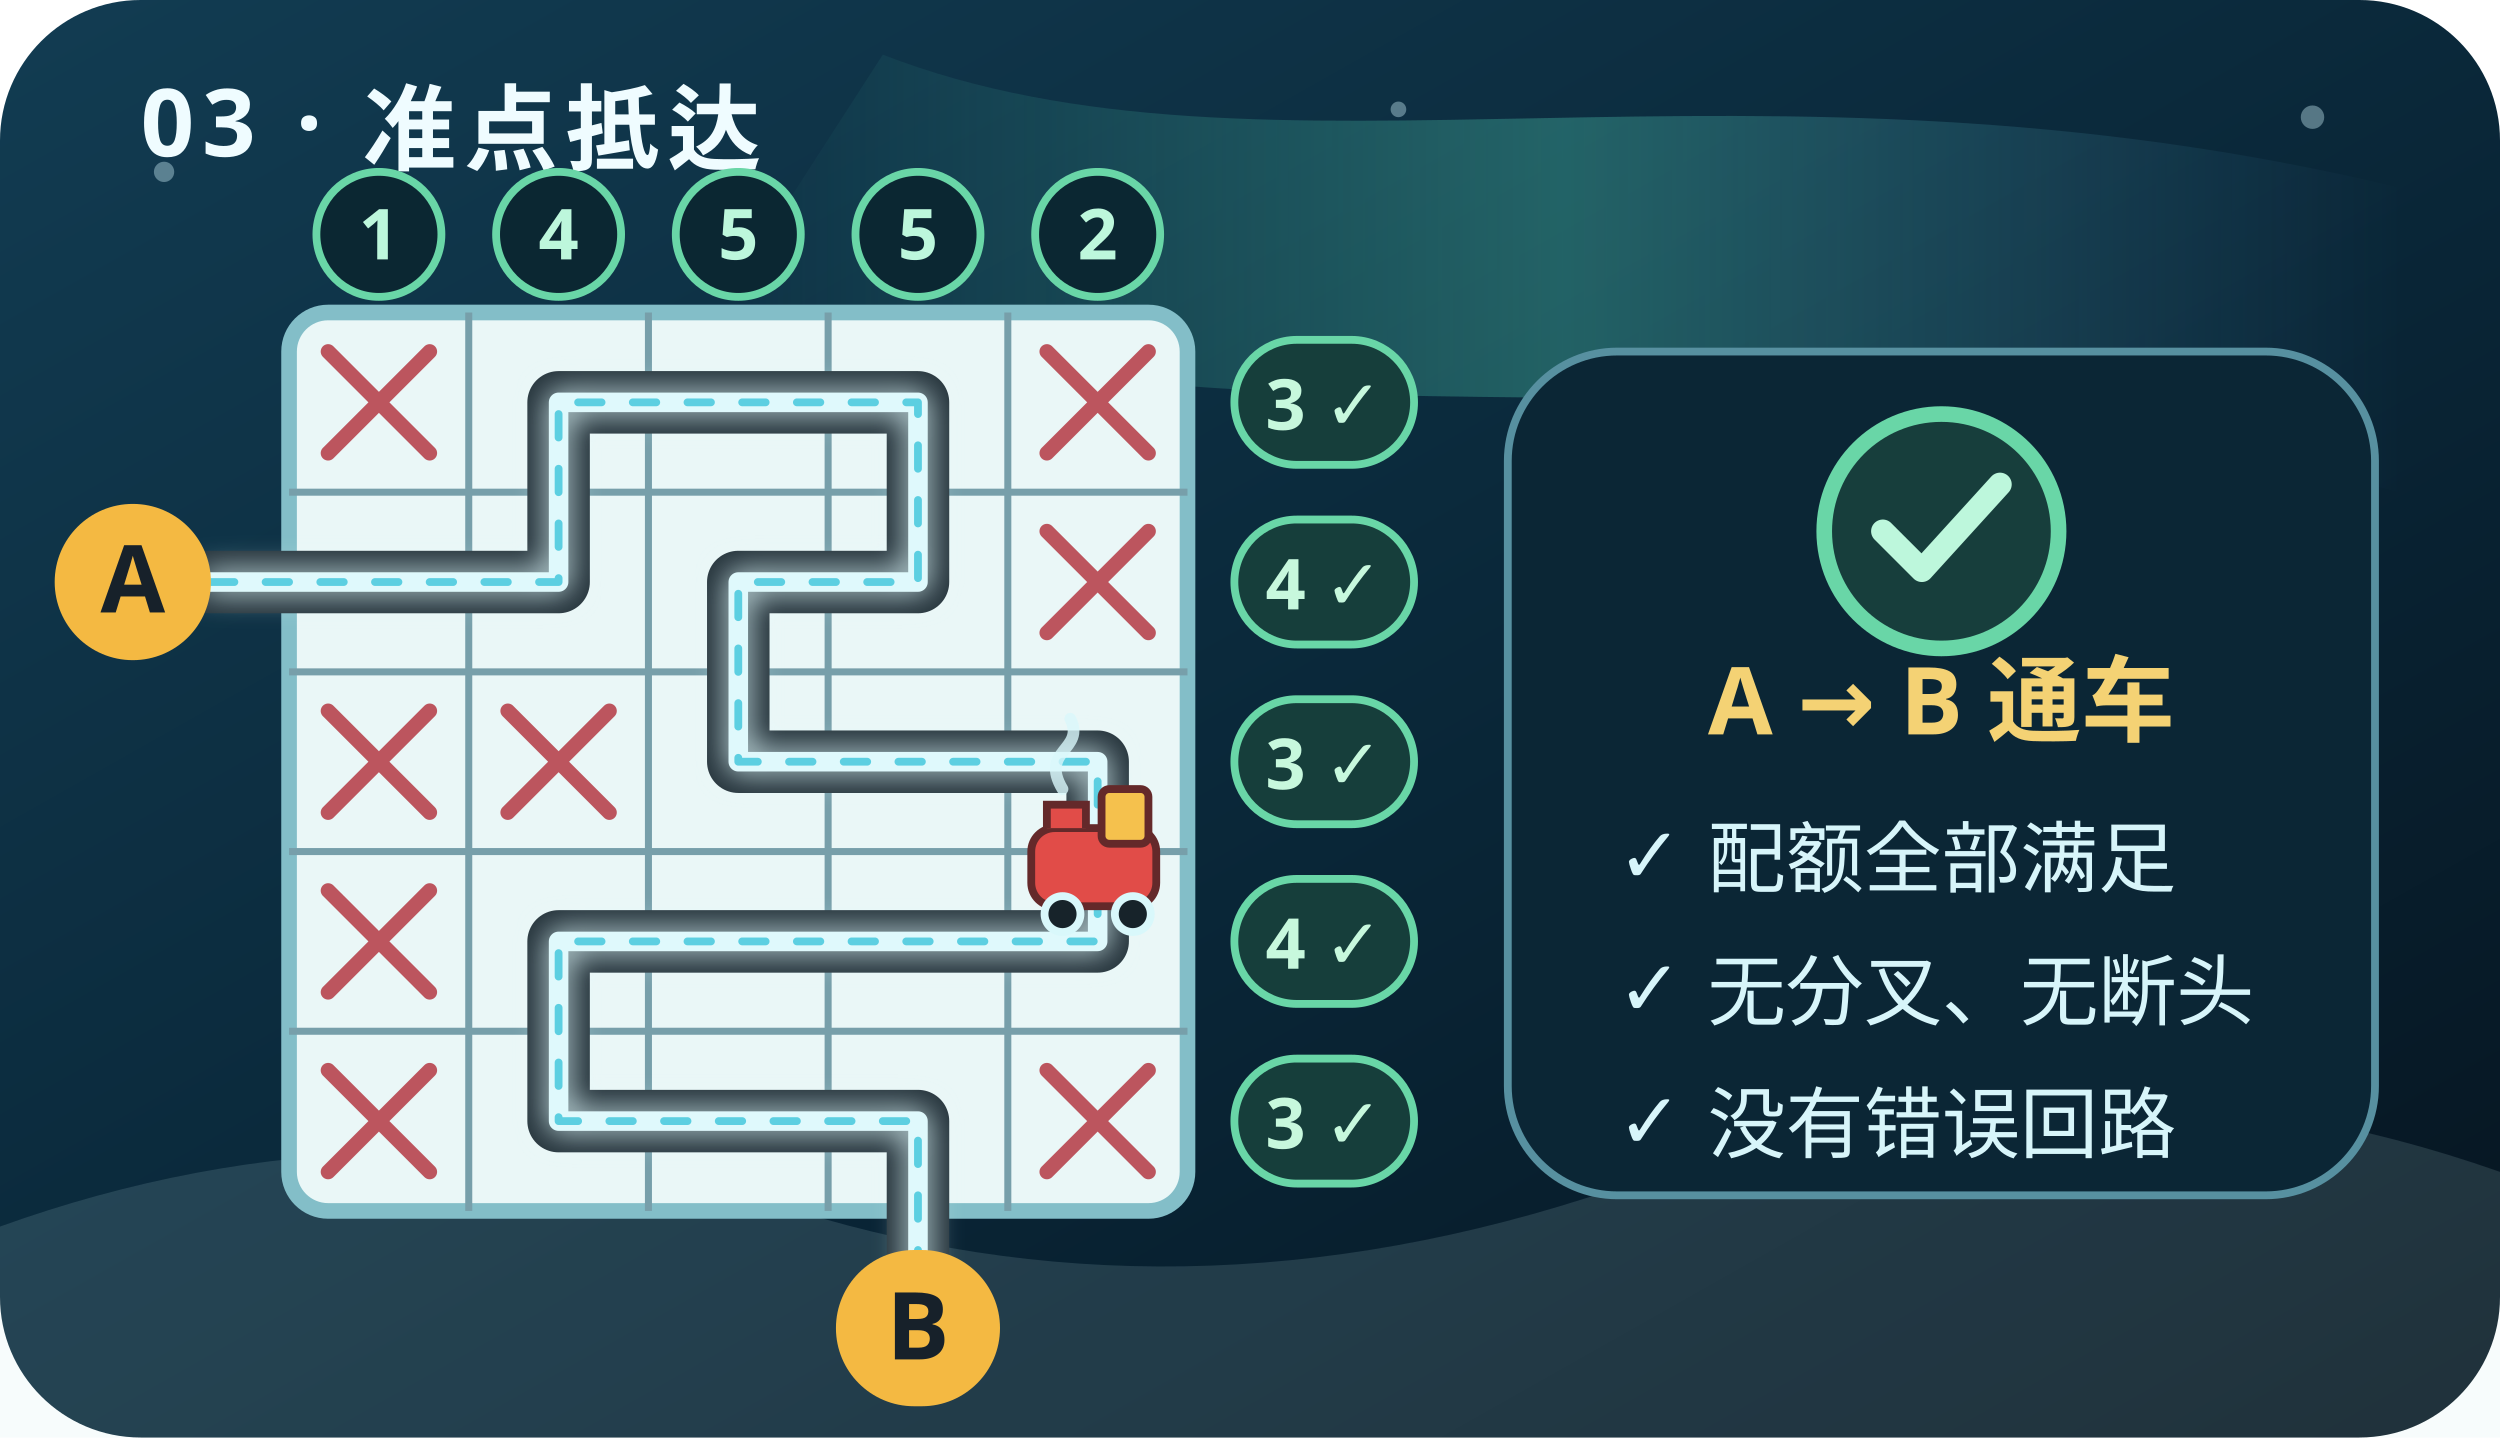
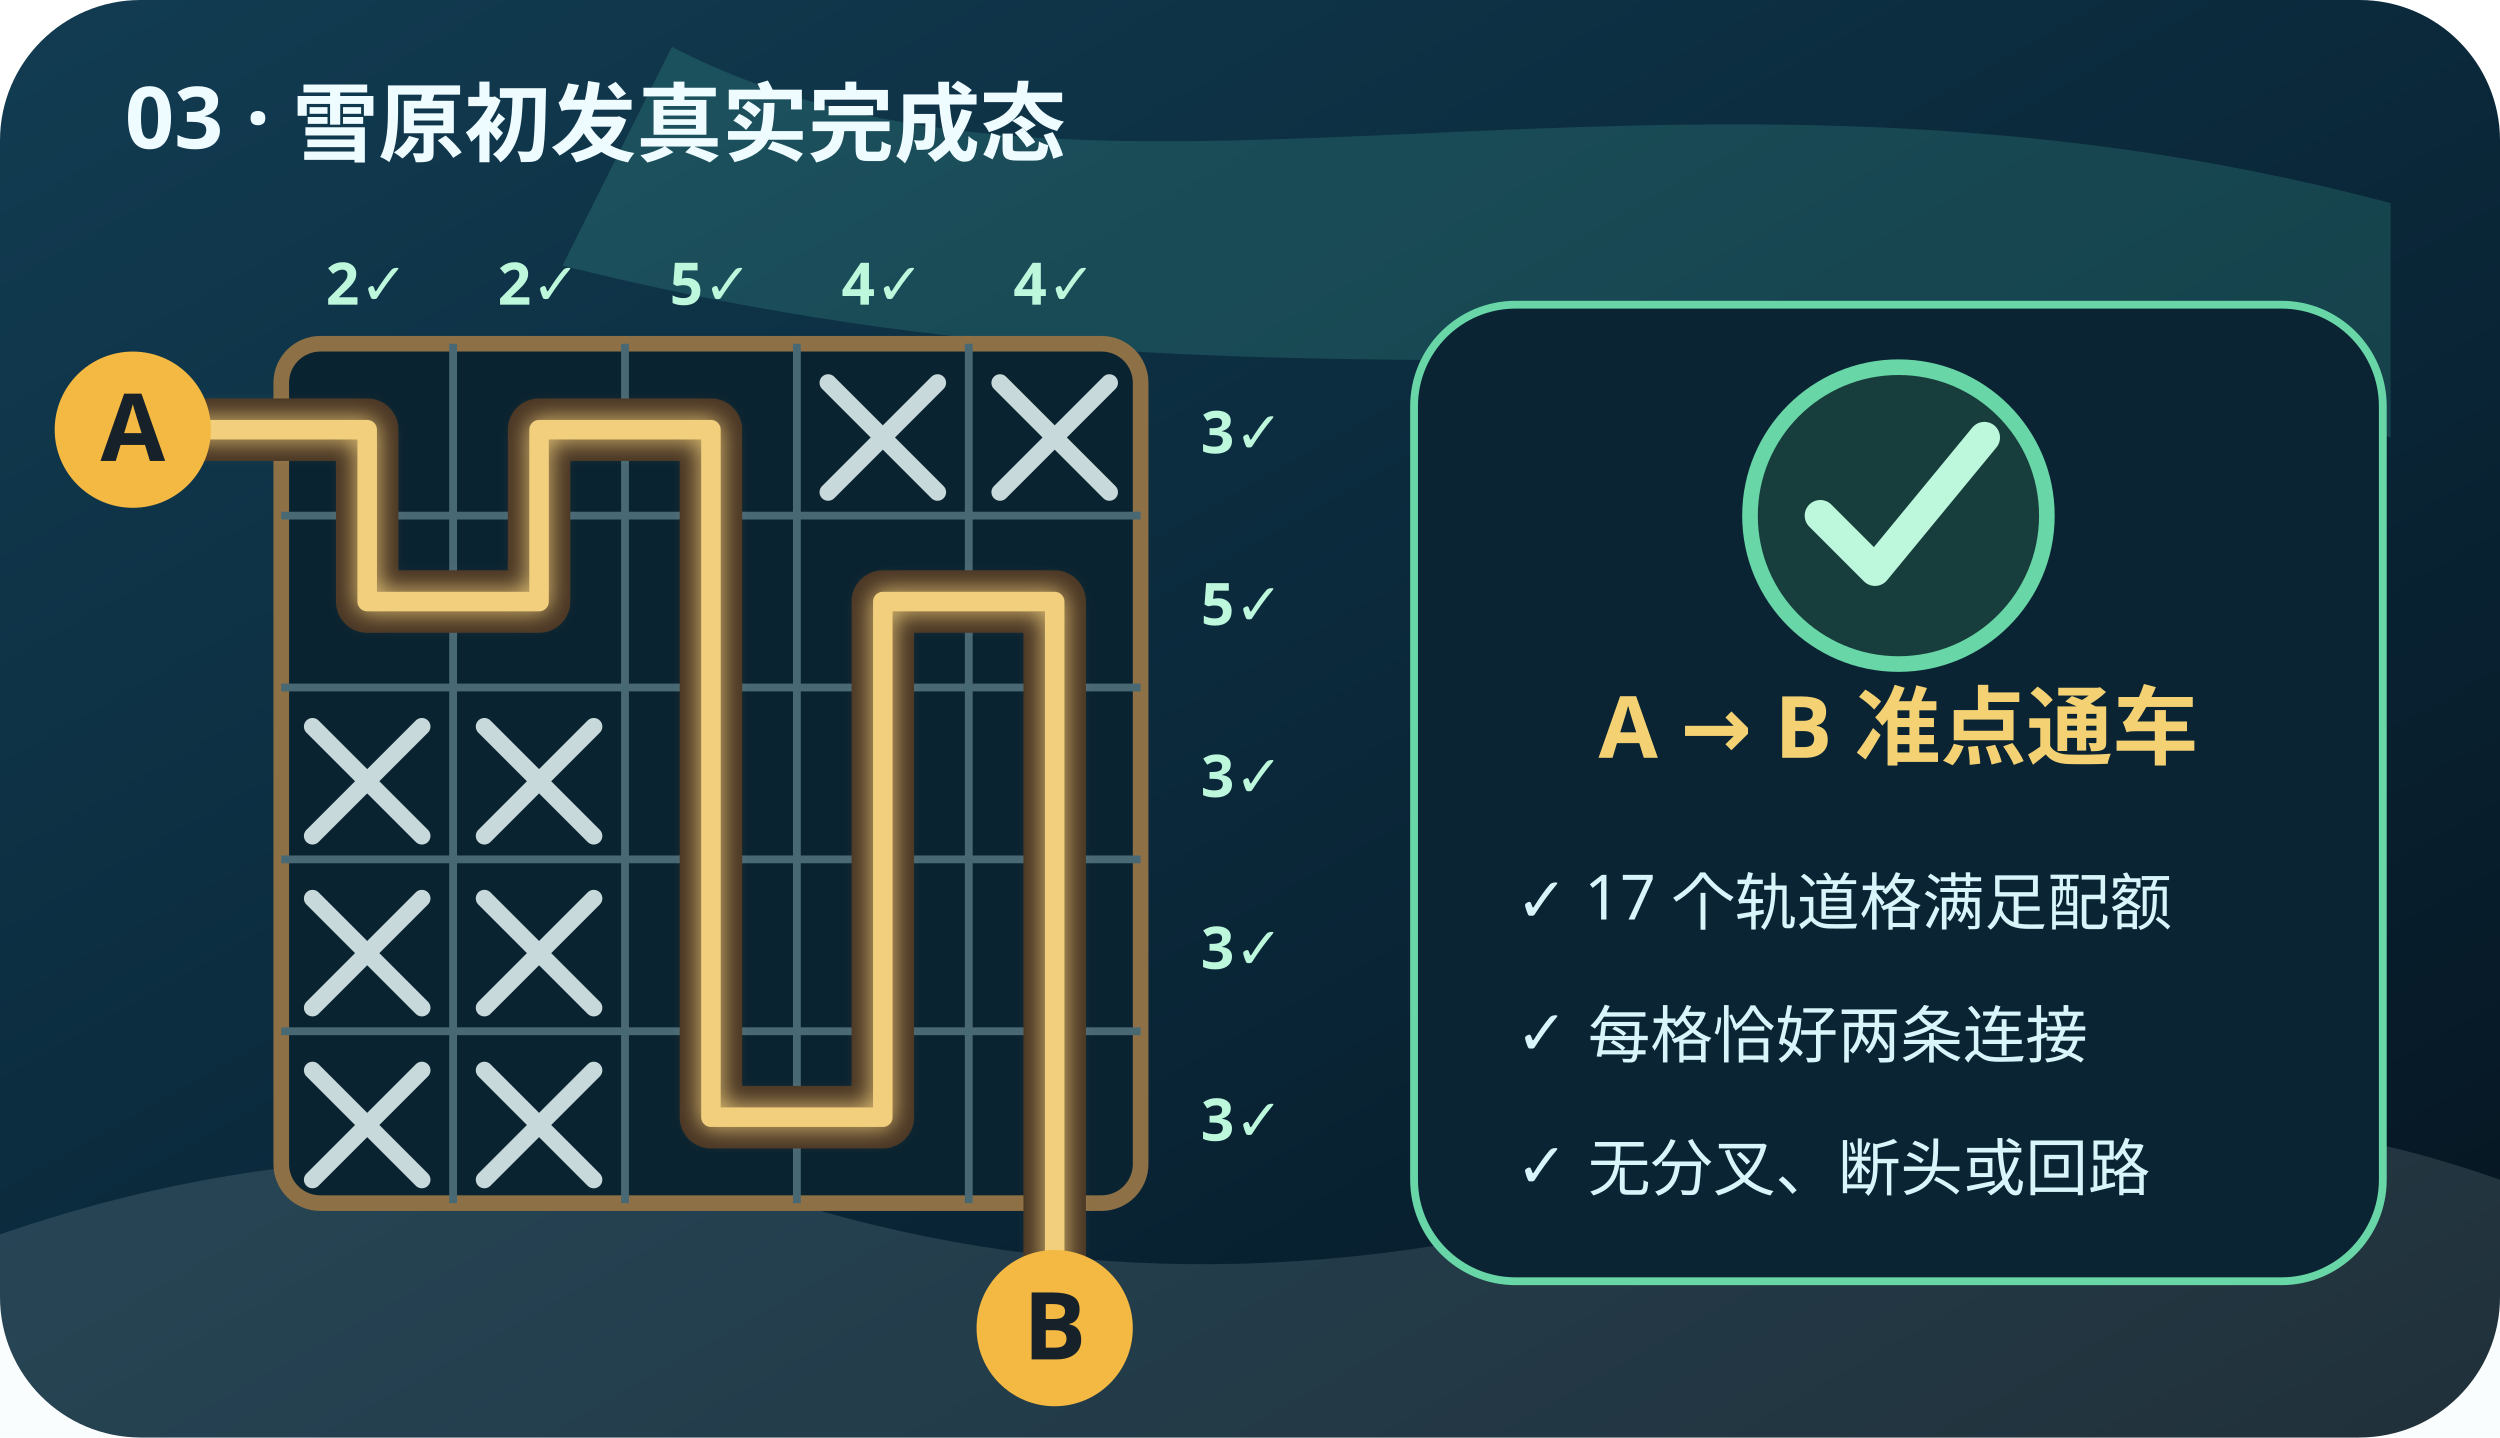
- <svg xmlns="http://www.w3.org/2000/svg" viewBox="0 0 320 184" preserveAspectRatio="xMidYMid meet" role="img" aria-label="极地蒸汽列车通关目标：一条无分叉无断头的完整铁路从左侧 A 连到下方 B，满足全部行列配额，并有小列车驶过">
+ <svg xmlns="http://www.w3.org/2000/svg" viewBox="0 0 320 184" preserveAspectRatio="xMidYMid meet" role="img" aria-label="雪原初发真实通关画面：唯一铁路沿正式作者路线从 A 连到 B，列配额 2 2 5 4 4、行配额 3 5 3 3 3 全部满足，没有分叉断头或回路" data-level-id="whiteout-5a" data-tutorial-scene="goal" data-state="solved" data-board-size="5x5" data-column-clues="2,2,5,4,4" data-row-clues="3,5,3,3,3" data-route="0,0;0,1;1,1;1,0;2,0;2,1;2,2;2,3;2,4;3,4;3,3;3,2;3,1;4,1;4,2;4,3;4,4">
  <defs>
-     <linearGradient id="goal-sky" x1="0" y1="0" x2="1" y2="1">
-       <stop offset="0" stop-color="#123c52" />
-       <stop offset=".58" stop-color="#092536" />
+     <linearGradient id="bg" x1="0" y1="0" x2="1" y2="1">
+       <stop stop-color="#123c52" />
+       <stop offset=".6" stop-color="#092536" />
      <stop offset="1" stop-color="#06141f" />
    </linearGradient>
-     <linearGradient id="goal-aurora" x1="0" y1="0" x2="1" y2="0">
-       <stop offset="0" stop-color="#58e1c1" stop-opacity="0" />
-       <stop offset=".5" stop-color="#58e1c1" stop-opacity=".3" />
-       <stop offset="1" stop-color="#75c7ff" stop-opacity="0" />
-     </linearGradient>
-     <filter id="goal-glow" x="-30%" y="-30%" width="160%" height="160%">
-       <feGaussianBlur stdDeviation="2" result="blur" />
+     <filter id="glow" x="-40%" y="-40%" width="180%" height="180%">
+       <feGaussianBlur stdDeviation="1.5" result="b" />
      <feMerge>
-         <feMergeNode in="blur" />
+         <feMergeNode in="b" />
        <feMergeNode in="SourceGraphic" />
      </feMerge>
    </filter>
  </defs>
-   <rect width="320" height="184" rx="18" fill="url(#goal-sky)" />
-   <path d="M113 7C162 26 224 4 307 24V63C225 40 164 62 93 38Z" fill="url(#goal-aurora)" />
-   <path d="M0 157Q50 139 102 155T210 151T320 150V184H0Z" fill="#c4e8ec" opacity=".14" />
-   <g fill="#d3f7ff" opacity=".38">
-     <circle cx="21" cy="22" r="1.3" />
-     <circle cx="179" cy="14" r="1" />
-     <circle cx="296" cy="15" r="1.5" />
-     <circle cx="286" cy="82" r="1" />
-   </g>
-   <text x="18" y="20" fill="#effcff" font-family="system-ui, sans-serif" font-size="12" font-weight="800" letter-spacing="1">03 · 准点抵达</text>
-   <g font-family="system-ui, sans-serif" font-size="9" font-weight="900" text-anchor="middle">
-     <g fill="#0b2732" stroke="#69d6a7">
-       <circle cx="48.5" cy="30" r="8" />
-       <text x="48.5" y="33.2" fill="#bdf7dc" stroke="none">1</text>
+   <rect width="320" height="184" rx="18" fill="url(#bg)" />
+   <path d="M86 6c54 28 126-5 220 20v30C222 36 164 57 72 34z" fill="#58e1c1" opacity=".16" />
+   <path d="M0 158Q52 140 105 155t110-3t105-1v33H0z" fill="#d9edf2" opacity=".13" />
+   <g font-family="system-ui, PingFang SC, sans-serif">
+     <text x="16" y="19" fill="#eefcff" font-size="11" font-weight="800">03 · 雪原初发真实完成态</text>
+     <g fill="#bdf7dc" font-size="7.5" font-weight="900" text-anchor="middle">
+       <text x="47" y="39">2✓</text>
+       <text x="69" y="39">2✓</text>
+       <text x="91" y="39">5✓</text>
+       <text x="113" y="39">4✓</text>
+       <text x="135" y="39">4✓</text>
    </g>
-     <g fill="#0b2732" stroke="#69d6a7">
-       <circle cx="71.5" cy="30" r="8" />
-       <text x="71.5" y="33.2" fill="#bdf7dc" stroke="none">4</text>
+     <rect x="36" y="44" width="110" height="110" rx="5" fill="#0a2330" stroke="#8d7045" stroke-width="2" />
+     <path d="M58 44v110M80 44v110M102 44v110M124 44v110M36 66h110M36 88h110M36 110h110M36 132h110" fill="none" stroke="#486874" />
+     <g fill="#bdf7dc" font-size="7.5" font-weight="900" text-anchor="middle">
+       <text x="159" y="58">3✓</text>
+       <text x="159" y="80">5✓</text>
+       <text x="159" y="102">3✓</text>
+       <text x="159" y="124">3✓</text>
+       <text x="159" y="146">3✓</text>
    </g>
-     <g fill="#0b2732" stroke="#69d6a7">
-       <circle cx="94.5" cy="30" r="8" />
-       <text x="94.5" y="33.2" fill="#bdf7dc" stroke="none">5</text>
+     <g stroke="#c7d9db" stroke-width="2.2" stroke-linecap="round">
+       <path d="M106 49l14 14m0-14l-14 14M128 49l14 14m0-14l-14 14M40 93l14 14m0-14l-14 14M62 93l14 14m0-14l-14 14M40 115l14 14m0-14l-14 14M62 115l14 14m0-14l-14 14M40 137l14 14m0-14l-14 14M62 137l14 14m0-14l-14 14" />
    </g>
-     <g fill="#0b2732" stroke="#69d6a7">
-       <circle cx="117.5" cy="30" r="8" />
-       <text x="117.5" y="33.2" fill="#bdf7dc" stroke="none">5</text>
-     </g>
-     <g fill="#0b2732" stroke="#69d6a7">
-       <circle cx="140.5" cy="30" r="8" />
-       <text x="140.5" y="33.2" fill="#bdf7dc" stroke="none">2</text>
-     </g>
-   </g>
-   <rect x="37" y="40" width="115" height="115" rx="5" fill="#eaf7f7" stroke="#83bec8" stroke-width="2" />
-   <path d="M60 40V155M83 40V155M106 40V155M129 40V155M37 63H152M37 86H152M37 109H152M37 132H152" fill="none" stroke="#779faa" stroke-width=".9" />
-   <g stroke="#b7444e" stroke-width="1.9" stroke-linecap="round" opacity=".9">
-     <path d="M42 45L55 58M55 45L42 58M134 45L147 58M147 45L134 58" />
-     <path d="M134 68L147 81M147 68L134 81" />
-     <path d="M42 91L55 104M55 91L42 104M65 91L78 104M78 91L65 104" />
-     <path d="M42 114L55 127M55 114L42 127" />
-     <path d="M42 137L55 150M55 137L42 150M134 137L147 150M147 137L134 150" />
-   </g>
-   <polyline points="27,74.5 48.5,74.5 71.5,74.5 71.5,51.5 94.5,51.5 117.5,51.5 117.5,74.5 94.5,74.5 94.5,97.5 117.5,97.5 140.5,97.5 140.5,120.5 117.5,120.5 94.5,120.5 71.5,120.5 71.5,143.5 94.5,143.5 117.5,143.5 117.5,169" fill="none" stroke="#26343c" stroke-width="8" stroke-linecap="round" stroke-linejoin="round" />
-   <polyline points="27,74.5 48.5,74.5 71.5,74.5 71.5,51.5 94.5,51.5 117.5,51.5 117.5,74.5 94.5,74.5 94.5,97.5 117.5,97.5 140.5,97.5 140.5,120.5 117.5,120.5 94.5,120.5 71.5,120.5 71.5,143.5 94.5,143.5 117.5,143.5 117.5,169" fill="none" stroke="#dff9fc" stroke-width="2.5" stroke-linecap="round" stroke-linejoin="round" filter="url(#goal-glow)" />
-   <polyline points="27,74.5 48.5,74.5 71.5,74.5 71.5,51.5 94.5,51.5 117.5,51.5 117.5,74.5 94.5,74.5 94.5,97.5 117.5,97.5 140.5,97.5 140.5,120.5 117.5,120.5 94.5,120.5 71.5,120.5 71.5,143.5 94.5,143.5 117.5,143.5 117.5,169" fill="none" stroke="#5ccfe1" stroke-width="1" stroke-dasharray="3 4" stroke-linecap="round" stroke-linejoin="round" />
-   <rect x="7" y="64.5" width="20" height="20" rx="10" fill="#f4b942" />
-   <text x="17" y="78.4" fill="#17212a" font-family="system-ui, sans-serif" font-size="12" font-weight="900" text-anchor="middle">A</text>
-   <rect x="107" y="160" width="21" height="20" rx="10" fill="#f4b942" />
-   <text x="117.5" y="174" fill="#17212a" font-family="system-ui, sans-serif" font-size="12" font-weight="900" text-anchor="middle">B</text>
-   <g font-family="system-ui, sans-serif" font-size="9" font-weight="900" text-anchor="middle">
-     <g>
-       <rect x="158" y="43.5" width="23" height="16" rx="8" fill="#163e3b" stroke="#69d6a7" />
-       <text x="169.5" y="55" fill="#c7f8dd">3 ✓</text>
-     </g>
-     <g>
-       <rect x="158" y="66.5" width="23" height="16" rx="8" fill="#163e3b" stroke="#69d6a7" />
-       <text x="169.5" y="78" fill="#c7f8dd">4 ✓</text>
-     </g>
-     <g>
-       <rect x="158" y="89.5" width="23" height="16" rx="8" fill="#163e3b" stroke="#69d6a7" />
-       <text x="169.5" y="101" fill="#c7f8dd">3 ✓</text>
-     </g>
-     <g>
-       <rect x="158" y="112.5" width="23" height="16" rx="8" fill="#163e3b" stroke="#69d6a7" />
-       <text x="169.5" y="124" fill="#c7f8dd">4 ✓</text>
-     </g>
-     <g>
-       <rect x="158" y="135.5" width="23" height="16" rx="8" fill="#163e3b" stroke="#69d6a7" />
-       <text x="169.5" y="147" fill="#c7f8dd">3 ✓</text>
-     </g>
-   </g>
-   <g transform="translate(132 106)">
-     <rect x="0" y="0" width="16" height="10" rx="3" fill="#e14c48" stroke="#64292a" stroke-width="1" />
-     <rect x="9" y="-5" width="6" height="7" rx="1" fill="#f5c14d" stroke="#64292a" />
-     <path d="M2 0V-3H7V0" fill="#e14c48" stroke="#64292a" />
-     <circle cx="4" cy="11" r="2.3" fill="#17232a" stroke="#d9f8fb" />
-     <circle cx="13" cy="11" r="2.3" fill="#17232a" stroke="#d9f8fb" />
-     <path d="M4 -5C1 -10 7 -10 5 -14" fill="none" stroke="#d9f8fb" stroke-width="1.5" stroke-linecap="round" opacity=".8" />
-   </g>
-   <g font-family="system-ui, sans-serif">
-     <rect x="193" y="45" width="111" height="108" rx="14" fill="#0b2635" stroke="#5790a0" />
-     <circle cx="248.5" cy="68" r="15" fill="#173e3c" stroke="#69d6a7" stroke-width="2" />
-     <path d="M241 68L246 73L256 62" fill="none" stroke="#bdf7dc" stroke-width="3" stroke-linecap="round" stroke-linejoin="round" />
-     <text x="248.5" y="94" text-anchor="middle" fill="#f4d274" font-size="12" font-weight="900">A → B 通车</text>
-     <g fill="#d7f5fa" font-size="10">
-       <text x="207" y="113">✓ 配额全部满足</text>
-       <text x="207" y="130">✓ 无分叉、无断头</text>
-       <text x="207" y="147">✓ 没有错误回路</text>
-     </g>
+     <polyline points="25,55 47,55 47,77 69,77 69,55 91,55 91,77 91,99 91,121 91,143 113,143 113,121 113,99 113,77 135,77 135,99 135,121 135,143 135,162" fill="none" stroke="#493624" stroke-width="8" stroke-linecap="round" stroke-linejoin="round" />
+     <polyline points="25,55 47,55 47,77 69,77 69,55 91,55 91,77 91,99 91,121 91,143 113,143 113,121 113,99 113,77 135,77 135,99 135,121 135,143 135,162" fill="none" stroke="#f1cf7b" stroke-width="2.5" stroke-linecap="round" stroke-linejoin="round" filter="url(#glow)" />
+     <rect x="7" y="45" width="20" height="20" rx="10" fill="#f4b942" />
+     <text x="17" y="59" text-anchor="middle" fill="#17212a" font-size="12" font-weight="900">A</text>
+     <rect x="125" y="160" width="20" height="20" rx="10" fill="#f4b942" />
+     <text x="135" y="174" text-anchor="middle" fill="#17212a" font-size="12" font-weight="900">B</text>
+     <rect x="181" y="39" width="124" height="125" rx="13" fill="#0a2433" stroke="#69d6a7" />
+     <circle cx="243" cy="66" r="19" fill="#173e3c" stroke="#69d6a7" stroke-width="2" />
+     <path d="M233 66l7 7 14-17" fill="none" stroke="#bdf7dc" stroke-width="4" stroke-linecap="round" stroke-linejoin="round" />
+     <text x="243" y="97" text-anchor="middle" fill="#f4d274" font-size="11" font-weight="900">A → B 准点通车</text>
+     <text x="194" y="118" fill="#d7f5fa" font-size="8">✓ 17 个轨道格满足配额</text>
+     <text x="194" y="135" fill="#d7f5fa" font-size="8">✓ 每格恰好两条连接</text>
+     <text x="194" y="152" fill="#d7f5fa" font-size="8">✓ 无分叉、断头或回路</text>
  </g>
</svg>
